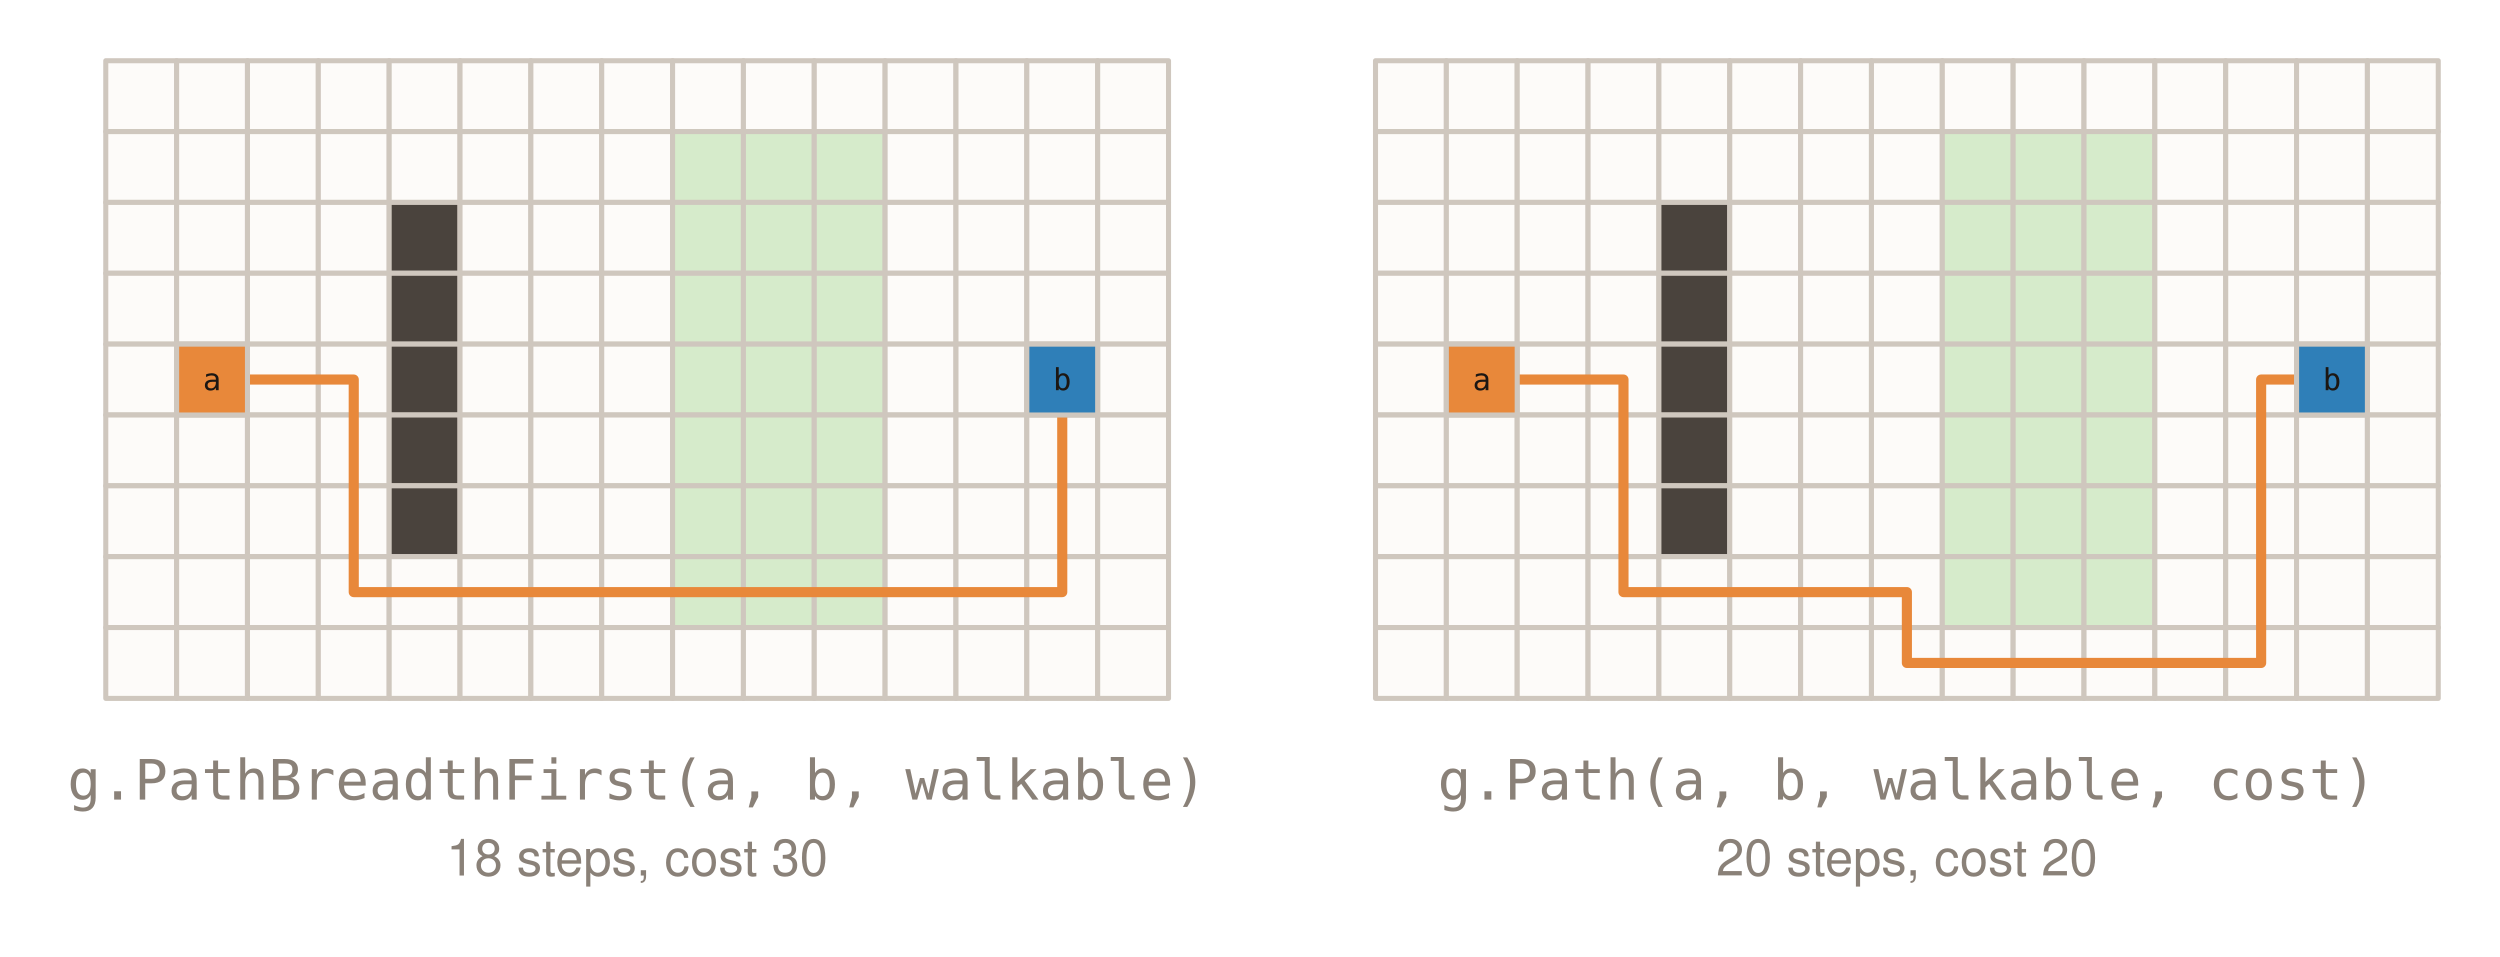
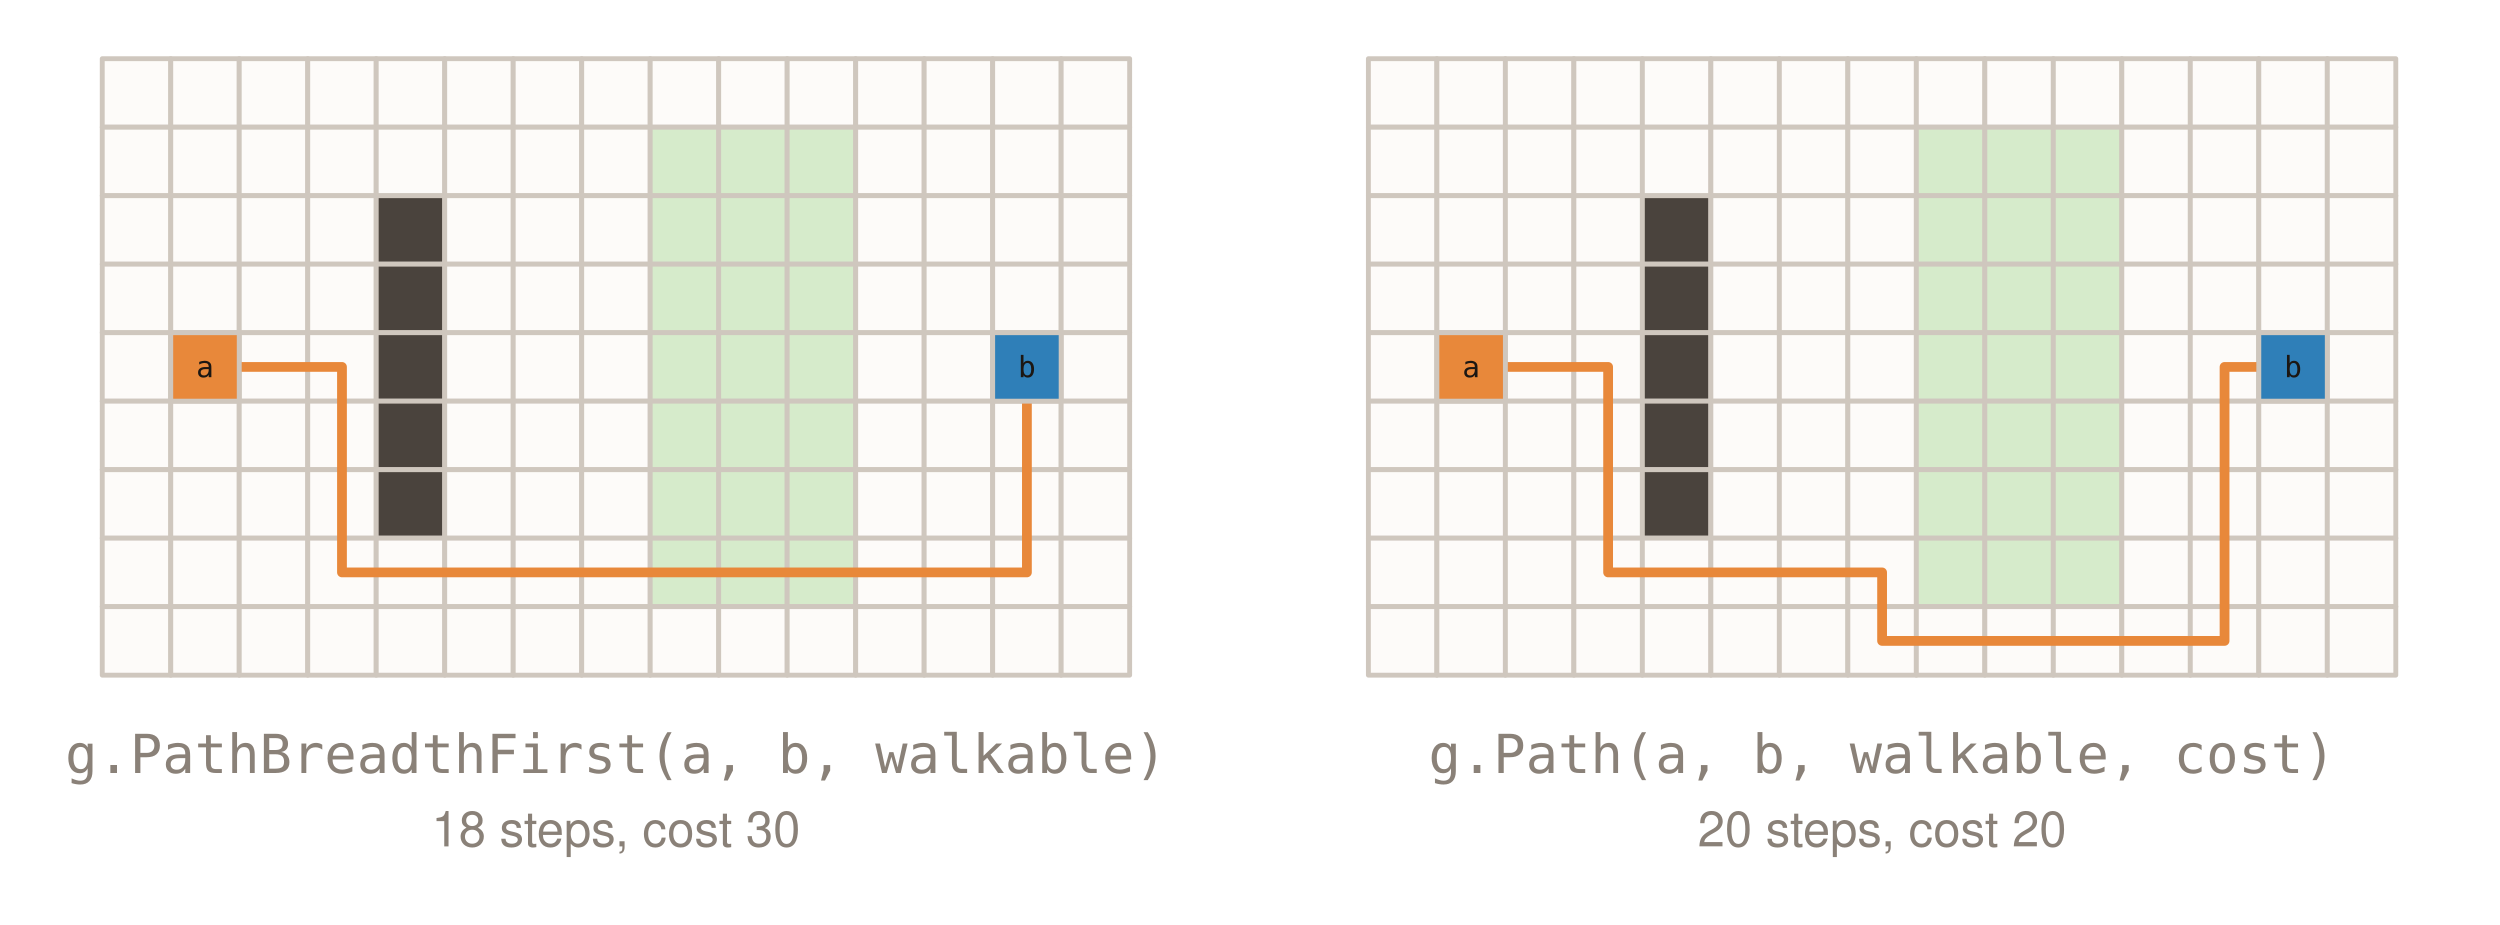
- <svg xmlns="http://www.w3.org/2000/svg" width="494" height="189" viewBox="0 0 494 189" role="img">
+ <svg xmlns="http://www.w3.org/2000/svg" width="511" height="189" viewBox="0 0 511 189" role="img">
  <g transform="translate(20.9 12.0)">
    <polygon points="-0.0,0.0 14.0,-0.0 14.0,14.0 0.0,14.0" fill="#fdfbf9" stroke="#cfc7be" stroke-width="1" stroke-linejoin="round" />
    <polygon points="14.0,0.0 28.0,-0.0 28.0,14.0 14.0,14.0" fill="#fdfbf9" stroke="#cfc7be" stroke-width="1" stroke-linejoin="round" />
    <polygon points="28.0,0.0 42.0,-0.0 42.0,14.0 28.0,14.0" fill="#fdfbf9" stroke="#cfc7be" stroke-width="1" stroke-linejoin="round" />
    <polygon points="42.0,0.0 56.0,-0.0 56.0,14.0 42.0,14.0" fill="#fdfbf9" stroke="#cfc7be" stroke-width="1" stroke-linejoin="round" />
    <polygon points="56.0,0.0 70.0,-0.0 70.0,14.0 56.0,14.0" fill="#fdfbf9" stroke="#cfc7be" stroke-width="1" stroke-linejoin="round" />
    <polygon points="70.0,0.0 84.0,-0.0 84.0,14.0 70.0,14.0" fill="#fdfbf9" stroke="#cfc7be" stroke-width="1" stroke-linejoin="round" />
    <polygon points="84.0,0.0 98.0,-0.0 98.0,14.0 84.0,14.0" fill="#fdfbf9" stroke="#cfc7be" stroke-width="1" stroke-linejoin="round" />
    <polygon points="98.0,0.0 112.0,-0.0 112.0,14.0 98.0,14.0" fill="#fdfbf9" stroke="#cfc7be" stroke-width="1" stroke-linejoin="round" />
    <polygon points="112.0,0.0 126.0,-0.0 126.0,14.0 112.0,14.0" fill="#fdfbf9" stroke="#cfc7be" stroke-width="1" stroke-linejoin="round" />
    <polygon points="126.0,0.0 140.0,-0.0 140.0,14.0 126.0,14.0" fill="#fdfbf9" stroke="#cfc7be" stroke-width="1" stroke-linejoin="round" />
    <polygon points="140.0,0.0 154.0,-0.0 154.0,14.0 140.0,14.0" fill="#fdfbf9" stroke="#cfc7be" stroke-width="1" stroke-linejoin="round" />
    <polygon points="154.0,0.0 168.0,-0.0 168.0,14.0 154.0,14.0" fill="#fdfbf9" stroke="#cfc7be" stroke-width="1" stroke-linejoin="round" />
    <polygon points="168.0,0.0 182.0,-0.0 182.0,14.0 168.0,14.0" fill="#fdfbf9" stroke="#cfc7be" stroke-width="1" stroke-linejoin="round" />
    <polygon points="182.0,0.0 196.0,-0.0 196.0,14.0 182.0,14.0" fill="#fdfbf9" stroke="#cfc7be" stroke-width="1" stroke-linejoin="round" />
    <polygon points="196.0,0.0 210.0,-0.0 210.0,14.0 196.0,14.0" fill="#fdfbf9" stroke="#cfc7be" stroke-width="1" stroke-linejoin="round" />
    <polygon points="-0.0,14.0 14.0,14.0 14.0,28.0 0.0,28.0" fill="#fdfbf9" stroke="#cfc7be" stroke-width="1" stroke-linejoin="round" />
    <polygon points="14.0,14.0 28.0,14.0 28.0,28.0 14.0,28.0" fill="#fdfbf9" stroke="#cfc7be" stroke-width="1" stroke-linejoin="round" />
    <polygon points="28.0,14.0 42.0,14.0 42.0,28.0 28.0,28.0" fill="#fdfbf9" stroke="#cfc7be" stroke-width="1" stroke-linejoin="round" />
    <polygon points="42.0,14.0 56.0,14.0 56.0,28.0 42.0,28.0" fill="#fdfbf9" stroke="#cfc7be" stroke-width="1" stroke-linejoin="round" />
    <polygon points="56.0,14.0 70.0,14.0 70.0,28.0 56.0,28.0" fill="#fdfbf9" stroke="#cfc7be" stroke-width="1" stroke-linejoin="round" />
    <polygon points="70.0,14.0 84.0,14.0 84.0,28.0 70.0,28.0" fill="#fdfbf9" stroke="#cfc7be" stroke-width="1" stroke-linejoin="round" />
    <polygon points="84.0,14.0 98.0,14.0 98.0,28.0 84.0,28.0" fill="#fdfbf9" stroke="#cfc7be" stroke-width="1" stroke-linejoin="round" />
    <polygon points="98.0,14.0 112.0,14.0 112.0,28.0 98.0,28.0" fill="#fdfbf9" stroke="#cfc7be" stroke-width="1" stroke-linejoin="round" />
    <polygon points="112.0,14.0 126.0,14.0 126.0,28.0 112.0,28.0" fill="#d6ebcb" stroke="#cfc7be" stroke-width="1" stroke-linejoin="round" />
    <polygon points="126.0,14.0 140.0,14.0 140.0,28.0 126.0,28.0" fill="#d6ebcb" stroke="#cfc7be" stroke-width="1" stroke-linejoin="round" />
    <polygon points="140.0,14.0 154.0,14.0 154.0,28.0 140.0,28.0" fill="#d6ebcb" stroke="#cfc7be" stroke-width="1" stroke-linejoin="round" />
    <polygon points="154.0,14.0 168.0,14.0 168.0,28.0 154.0,28.0" fill="#fdfbf9" stroke="#cfc7be" stroke-width="1" stroke-linejoin="round" />
    <polygon points="168.0,14.0 182.0,14.0 182.0,28.0 168.0,28.0" fill="#fdfbf9" stroke="#cfc7be" stroke-width="1" stroke-linejoin="round" />
    <polygon points="182.0,14.0 196.0,14.0 196.0,28.0 182.0,28.0" fill="#fdfbf9" stroke="#cfc7be" stroke-width="1" stroke-linejoin="round" />
    <polygon points="196.0,14.0 210.0,14.0 210.0,28.0 196.0,28.0" fill="#fdfbf9" stroke="#cfc7be" stroke-width="1" stroke-linejoin="round" />
    <polygon points="-0.0,28.0 14.0,28.0 14.0,42.0 0.0,42.0" fill="#fdfbf9" stroke="#cfc7be" stroke-width="1" stroke-linejoin="round" />
    <polygon points="14.0,28.0 28.0,28.0 28.0,42.0 14.0,42.0" fill="#fdfbf9" stroke="#cfc7be" stroke-width="1" stroke-linejoin="round" />
    <polygon points="28.0,28.0 42.0,28.0 42.0,42.0 28.0,42.0" fill="#fdfbf9" stroke="#cfc7be" stroke-width="1" stroke-linejoin="round" />
    <polygon points="42.0,28.0 56.0,28.0 56.0,42.0 42.0,42.0" fill="#fdfbf9" stroke="#cfc7be" stroke-width="1" stroke-linejoin="round" />
    <polygon points="56.0,28.0 70.0,28.0 70.0,42.0 56.0,42.0" fill="#4a433d" stroke="#cfc7be" stroke-width="1" stroke-linejoin="round" />
    <polygon points="70.0,28.0 84.0,28.0 84.0,42.0 70.0,42.0" fill="#fdfbf9" stroke="#cfc7be" stroke-width="1" stroke-linejoin="round" />
    <polygon points="84.0,28.0 98.0,28.0 98.0,42.0 84.0,42.0" fill="#fdfbf9" stroke="#cfc7be" stroke-width="1" stroke-linejoin="round" />
    <polygon points="98.0,28.0 112.0,28.0 112.0,42.0 98.0,42.0" fill="#fdfbf9" stroke="#cfc7be" stroke-width="1" stroke-linejoin="round" />
    <polygon points="112.0,28.0 126.0,28.0 126.0,42.0 112.0,42.0" fill="#d6ebcb" stroke="#cfc7be" stroke-width="1" stroke-linejoin="round" />
    <polygon points="126.0,28.0 140.0,28.0 140.0,42.0 126.0,42.0" fill="#d6ebcb" stroke="#cfc7be" stroke-width="1" stroke-linejoin="round" />
    <polygon points="140.0,28.0 154.0,28.0 154.0,42.0 140.0,42.0" fill="#d6ebcb" stroke="#cfc7be" stroke-width="1" stroke-linejoin="round" />
    <polygon points="154.0,28.0 168.0,28.0 168.0,42.0 154.0,42.0" fill="#fdfbf9" stroke="#cfc7be" stroke-width="1" stroke-linejoin="round" />
    <polygon points="168.0,28.0 182.0,28.0 182.0,42.0 168.0,42.0" fill="#fdfbf9" stroke="#cfc7be" stroke-width="1" stroke-linejoin="round" />
    <polygon points="182.0,28.0 196.0,28.0 196.0,42.0 182.0,42.0" fill="#fdfbf9" stroke="#cfc7be" stroke-width="1" stroke-linejoin="round" />
    <polygon points="196.0,28.0 210.0,28.0 210.0,42.0 196.0,42.0" fill="#fdfbf9" stroke="#cfc7be" stroke-width="1" stroke-linejoin="round" />
    <polygon points="-0.0,42.0 14.0,42.0 14.0,56.0 0.0,56.0" fill="#fdfbf9" stroke="#cfc7be" stroke-width="1" stroke-linejoin="round" />
    <polygon points="14.0,42.0 28.0,42.0 28.0,56.0 14.0,56.0" fill="#fdfbf9" stroke="#cfc7be" stroke-width="1" stroke-linejoin="round" />
    <polygon points="28.0,42.0 42.0,42.0 42.0,56.0 28.0,56.0" fill="#fdfbf9" stroke="#cfc7be" stroke-width="1" stroke-linejoin="round" />
    <polygon points="42.0,42.0 56.0,42.0 56.0,56.0 42.0,56.0" fill="#fdfbf9" stroke="#cfc7be" stroke-width="1" stroke-linejoin="round" />
    <polygon points="56.0,42.0 70.0,42.0 70.0,56.0 56.0,56.0" fill="#4a433d" stroke="#cfc7be" stroke-width="1" stroke-linejoin="round" />
    <polygon points="70.0,42.0 84.0,42.0 84.0,56.0 70.0,56.0" fill="#fdfbf9" stroke="#cfc7be" stroke-width="1" stroke-linejoin="round" />
    <polygon points="84.0,42.0 98.0,42.0 98.0,56.0 84.0,56.0" fill="#fdfbf9" stroke="#cfc7be" stroke-width="1" stroke-linejoin="round" />
    <polygon points="98.0,42.0 112.0,42.0 112.0,56.0 98.0,56.0" fill="#fdfbf9" stroke="#cfc7be" stroke-width="1" stroke-linejoin="round" />
    <polygon points="112.0,42.0 126.0,42.0 126.0,56.0 112.0,56.0" fill="#d6ebcb" stroke="#cfc7be" stroke-width="1" stroke-linejoin="round" />
    <polygon points="126.0,42.0 140.0,42.0 140.0,56.0 126.0,56.0" fill="#d6ebcb" stroke="#cfc7be" stroke-width="1" stroke-linejoin="round" />
    <polygon points="140.0,42.0 154.0,42.0 154.0,56.0 140.0,56.0" fill="#d6ebcb" stroke="#cfc7be" stroke-width="1" stroke-linejoin="round" />
    <polygon points="154.0,42.0 168.0,42.0 168.0,56.0 154.0,56.0" fill="#fdfbf9" stroke="#cfc7be" stroke-width="1" stroke-linejoin="round" />
    <polygon points="168.0,42.0 182.0,42.0 182.0,56.0 168.0,56.0" fill="#fdfbf9" stroke="#cfc7be" stroke-width="1" stroke-linejoin="round" />
    <polygon points="182.0,42.0 196.0,42.0 196.0,56.0 182.0,56.0" fill="#fdfbf9" stroke="#cfc7be" stroke-width="1" stroke-linejoin="round" />
    <polygon points="196.0,42.0 210.0,42.0 210.0,56.0 196.0,56.0" fill="#fdfbf9" stroke="#cfc7be" stroke-width="1" stroke-linejoin="round" />
    <polygon points="-0.0,56.0 14.0,56.0 14.0,70.0 0.0,70.0" fill="#fdfbf9" stroke="#cfc7be" stroke-width="1" stroke-linejoin="round" />
    <polygon points="14.0,56.0 28.0,56.0 28.0,70.0 14.0,70.0" fill="#fdfbf9" stroke="#cfc7be" stroke-width="1" stroke-linejoin="round" />
    <polygon points="28.0,56.0 42.0,56.0 42.0,70.0 28.0,70.0" fill="#fdfbf9" stroke="#cfc7be" stroke-width="1" stroke-linejoin="round" />
    <polygon points="42.0,56.0 56.0,56.0 56.0,70.0 42.0,70.0" fill="#fdfbf9" stroke="#cfc7be" stroke-width="1" stroke-linejoin="round" />
    <polygon points="56.0,56.0 70.0,56.0 70.0,70.0 56.0,70.0" fill="#4a433d" stroke="#cfc7be" stroke-width="1" stroke-linejoin="round" />
    <polygon points="70.0,56.0 84.0,56.0 84.0,70.0 70.0,70.0" fill="#fdfbf9" stroke="#cfc7be" stroke-width="1" stroke-linejoin="round" />
    <polygon points="84.0,56.0 98.0,56.0 98.0,70.0 84.0,70.0" fill="#fdfbf9" stroke="#cfc7be" stroke-width="1" stroke-linejoin="round" />
    <polygon points="98.0,56.0 112.0,56.0 112.0,70.0 98.0,70.0" fill="#fdfbf9" stroke="#cfc7be" stroke-width="1" stroke-linejoin="round" />
    <polygon points="112.0,56.0 126.0,56.0 126.0,70.0 112.0,70.0" fill="#d6ebcb" stroke="#cfc7be" stroke-width="1" stroke-linejoin="round" />
    <polygon points="126.0,56.0 140.0,56.0 140.0,70.0 126.0,70.0" fill="#d6ebcb" stroke="#cfc7be" stroke-width="1" stroke-linejoin="round" />
    <polygon points="140.0,56.0 154.0,56.0 154.0,70.0 140.0,70.0" fill="#d6ebcb" stroke="#cfc7be" stroke-width="1" stroke-linejoin="round" />
    <polygon points="154.0,56.0 168.0,56.0 168.0,70.0 154.0,70.0" fill="#fdfbf9" stroke="#cfc7be" stroke-width="1" stroke-linejoin="round" />
    <polygon points="168.0,56.0 182.0,56.0 182.0,70.0 168.0,70.0" fill="#fdfbf9" stroke="#cfc7be" stroke-width="1" stroke-linejoin="round" />
    <polygon points="182.0,56.0 196.0,56.0 196.0,70.0 182.0,70.0" fill="#fdfbf9" stroke="#cfc7be" stroke-width="1" stroke-linejoin="round" />
    <polygon points="196.0,56.0 210.0,56.0 210.0,70.0 196.0,70.0" fill="#fdfbf9" stroke="#cfc7be" stroke-width="1" stroke-linejoin="round" />
    <polygon points="-0.0,70.0 14.0,70.0 14.0,84.0 0.0,84.0" fill="#fdfbf9" stroke="#cfc7be" stroke-width="1" stroke-linejoin="round" />
    <polygon points="14.0,70.0 28.0,70.0 28.0,84.0 14.0,84.0" fill="#fdfbf9" stroke="#cfc7be" stroke-width="1" stroke-linejoin="round" />
    <polygon points="28.0,70.0 42.0,70.0 42.0,84.0 28.0,84.0" fill="#fdfbf9" stroke="#cfc7be" stroke-width="1" stroke-linejoin="round" />
    <polygon points="42.0,70.0 56.0,70.0 56.0,84.0 42.0,84.0" fill="#fdfbf9" stroke="#cfc7be" stroke-width="1" stroke-linejoin="round" />
    <polygon points="56.0,70.0 70.0,70.0 70.0,84.0 56.0,84.0" fill="#4a433d" stroke="#cfc7be" stroke-width="1" stroke-linejoin="round" />
    <polygon points="70.0,70.0 84.0,70.0 84.0,84.0 70.0,84.0" fill="#fdfbf9" stroke="#cfc7be" stroke-width="1" stroke-linejoin="round" />
    <polygon points="84.0,70.0 98.0,70.0 98.0,84.0 84.0,84.0" fill="#fdfbf9" stroke="#cfc7be" stroke-width="1" stroke-linejoin="round" />
    <polygon points="98.0,70.0 112.0,70.0 112.0,84.0 98.0,84.0" fill="#fdfbf9" stroke="#cfc7be" stroke-width="1" stroke-linejoin="round" />
    <polygon points="112.0,70.0 126.0,70.0 126.0,84.0 112.0,84.0" fill="#d6ebcb" stroke="#cfc7be" stroke-width="1" stroke-linejoin="round" />
    <polygon points="126.0,70.0 140.0,70.0 140.0,84.0 126.0,84.0" fill="#d6ebcb" stroke="#cfc7be" stroke-width="1" stroke-linejoin="round" />
    <polygon points="140.0,70.0 154.0,70.0 154.0,84.0 140.0,84.0" fill="#d6ebcb" stroke="#cfc7be" stroke-width="1" stroke-linejoin="round" />
    <polygon points="154.0,70.0 168.0,70.0 168.0,84.0 154.0,84.0" fill="#fdfbf9" stroke="#cfc7be" stroke-width="1" stroke-linejoin="round" />
    <polygon points="168.0,70.0 182.0,70.0 182.0,84.0 168.0,84.0" fill="#fdfbf9" stroke="#cfc7be" stroke-width="1" stroke-linejoin="round" />
    <polygon points="182.0,70.0 196.0,70.0 196.0,84.0 182.0,84.0" fill="#fdfbf9" stroke="#cfc7be" stroke-width="1" stroke-linejoin="round" />
    <polygon points="196.0,70.0 210.0,70.0 210.0,84.0 196.0,84.0" fill="#fdfbf9" stroke="#cfc7be" stroke-width="1" stroke-linejoin="round" />
    <polygon points="-0.0,84.0 14.0,84.0 14.0,98.0 0.0,98.0" fill="#fdfbf9" stroke="#cfc7be" stroke-width="1" stroke-linejoin="round" />
    <polygon points="14.0,84.0 28.0,84.0 28.0,98.0 14.0,98.0" fill="#fdfbf9" stroke="#cfc7be" stroke-width="1" stroke-linejoin="round" />
    <polygon points="28.0,84.0 42.0,84.0 42.0,98.0 28.0,98.0" fill="#fdfbf9" stroke="#cfc7be" stroke-width="1" stroke-linejoin="round" />
    <polygon points="42.0,84.0 56.0,84.0 56.0,98.0 42.0,98.0" fill="#fdfbf9" stroke="#cfc7be" stroke-width="1" stroke-linejoin="round" />
    <polygon points="56.0,84.0 70.0,84.0 70.0,98.0 56.0,98.0" fill="#4a433d" stroke="#cfc7be" stroke-width="1" stroke-linejoin="round" />
    <polygon points="70.0,84.0 84.0,84.0 84.0,98.0 70.0,98.0" fill="#fdfbf9" stroke="#cfc7be" stroke-width="1" stroke-linejoin="round" />
    <polygon points="84.0,84.0 98.0,84.0 98.0,98.0 84.0,98.0" fill="#fdfbf9" stroke="#cfc7be" stroke-width="1" stroke-linejoin="round" />
    <polygon points="98.0,84.0 112.0,84.0 112.0,98.0 98.0,98.0" fill="#fdfbf9" stroke="#cfc7be" stroke-width="1" stroke-linejoin="round" />
    <polygon points="112.0,84.0 126.0,84.0 126.0,98.0 112.0,98.0" fill="#d6ebcb" stroke="#cfc7be" stroke-width="1" stroke-linejoin="round" />
    <polygon points="126.0,84.0 140.0,84.0 140.0,98.0 126.0,98.0" fill="#d6ebcb" stroke="#cfc7be" stroke-width="1" stroke-linejoin="round" />
    <polygon points="140.0,84.0 154.0,84.0 154.0,98.0 140.0,98.0" fill="#d6ebcb" stroke="#cfc7be" stroke-width="1" stroke-linejoin="round" />
    <polygon points="154.0,84.0 168.0,84.0 168.0,98.0 154.0,98.0" fill="#fdfbf9" stroke="#cfc7be" stroke-width="1" stroke-linejoin="round" />
    <polygon points="168.0,84.0 182.0,84.0 182.0,98.0 168.0,98.0" fill="#fdfbf9" stroke="#cfc7be" stroke-width="1" stroke-linejoin="round" />
    <polygon points="182.0,84.0 196.0,84.0 196.0,98.0 182.0,98.0" fill="#fdfbf9" stroke="#cfc7be" stroke-width="1" stroke-linejoin="round" />
    <polygon points="196.0,84.0 210.0,84.0 210.0,98.0 196.0,98.0" fill="#fdfbf9" stroke="#cfc7be" stroke-width="1" stroke-linejoin="round" />
    <polygon points="-0.0,98.0 14.0,98.0 14.0,112.0 0.0,112.0" fill="#fdfbf9" stroke="#cfc7be" stroke-width="1" stroke-linejoin="round" />
    <polygon points="14.0,98.0 28.0,98.0 28.0,112.0 14.0,112.0" fill="#fdfbf9" stroke="#cfc7be" stroke-width="1" stroke-linejoin="round" />
    <polygon points="28.0,98.0 42.0,98.0 42.0,112.0 28.0,112.0" fill="#fdfbf9" stroke="#cfc7be" stroke-width="1" stroke-linejoin="round" />
    <polygon points="42.0,98.0 56.0,98.0 56.0,112.0 42.0,112.0" fill="#fdfbf9" stroke="#cfc7be" stroke-width="1" stroke-linejoin="round" />
    <polygon points="56.0,98.0 70.0,98.0 70.0,112.0 56.0,112.0" fill="#fdfbf9" stroke="#cfc7be" stroke-width="1" stroke-linejoin="round" />
    <polygon points="70.0,98.0 84.0,98.0 84.0,112.0 70.0,112.0" fill="#fdfbf9" stroke="#cfc7be" stroke-width="1" stroke-linejoin="round" />
    <polygon points="84.0,98.0 98.0,98.0 98.0,112.0 84.0,112.0" fill="#fdfbf9" stroke="#cfc7be" stroke-width="1" stroke-linejoin="round" />
    <polygon points="98.0,98.0 112.0,98.0 112.0,112.0 98.0,112.0" fill="#fdfbf9" stroke="#cfc7be" stroke-width="1" stroke-linejoin="round" />
    <polygon points="112.0,98.0 126.0,98.0 126.0,112.0 112.0,112.0" fill="#d6ebcb" stroke="#cfc7be" stroke-width="1" stroke-linejoin="round" />
    <polygon points="126.0,98.0 140.0,98.0 140.0,112.0 126.0,112.0" fill="#d6ebcb" stroke="#cfc7be" stroke-width="1" stroke-linejoin="round" />
    <polygon points="140.0,98.0 154.0,98.0 154.0,112.0 140.0,112.0" fill="#d6ebcb" stroke="#cfc7be" stroke-width="1" stroke-linejoin="round" />
    <polygon points="154.0,98.0 168.0,98.0 168.0,112.0 154.0,112.0" fill="#fdfbf9" stroke="#cfc7be" stroke-width="1" stroke-linejoin="round" />
    <polygon points="168.0,98.0 182.0,98.0 182.0,112.0 168.0,112.0" fill="#fdfbf9" stroke="#cfc7be" stroke-width="1" stroke-linejoin="round" />
    <polygon points="182.0,98.0 196.0,98.0 196.0,112.0 182.0,112.0" fill="#fdfbf9" stroke="#cfc7be" stroke-width="1" stroke-linejoin="round" />
    <polygon points="196.0,98.0 210.0,98.0 210.0,112.0 196.0,112.0" fill="#fdfbf9" stroke="#cfc7be" stroke-width="1" stroke-linejoin="round" />
    <polygon points="-0.0,112.0 14.0,112.0 14.0,126.0 0.0,126.0" fill="#fdfbf9" stroke="#cfc7be" stroke-width="1" stroke-linejoin="round" />
    <polygon points="14.0,112.0 28.0,112.0 28.0,126.0 14.0,126.0" fill="#fdfbf9" stroke="#cfc7be" stroke-width="1" stroke-linejoin="round" />
    <polygon points="28.0,112.0 42.0,112.0 42.0,126.0 28.0,126.0" fill="#fdfbf9" stroke="#cfc7be" stroke-width="1" stroke-linejoin="round" />
    <polygon points="42.0,112.0 56.0,112.0 56.0,126.0 42.0,126.0" fill="#fdfbf9" stroke="#cfc7be" stroke-width="1" stroke-linejoin="round" />
    <polygon points="56.0,112.0 70.0,112.0 70.0,126.0 56.0,126.0" fill="#fdfbf9" stroke="#cfc7be" stroke-width="1" stroke-linejoin="round" />
    <polygon points="70.0,112.0 84.0,112.0 84.0,126.0 70.0,126.0" fill="#fdfbf9" stroke="#cfc7be" stroke-width="1" stroke-linejoin="round" />
    <polygon points="84.0,112.0 98.0,112.0 98.0,126.0 84.0,126.0" fill="#fdfbf9" stroke="#cfc7be" stroke-width="1" stroke-linejoin="round" />
    <polygon points="98.0,112.0 112.0,112.0 112.0,126.0 98.0,126.0" fill="#fdfbf9" stroke="#cfc7be" stroke-width="1" stroke-linejoin="round" />
    <polygon points="112.0,112.0 126.0,112.0 126.0,126.0 112.0,126.0" fill="#fdfbf9" stroke="#cfc7be" stroke-width="1" stroke-linejoin="round" />
    <polygon points="126.0,112.0 140.0,112.0 140.0,126.0 126.0,126.0" fill="#fdfbf9" stroke="#cfc7be" stroke-width="1" stroke-linejoin="round" />
    <polygon points="140.0,112.0 154.0,112.0 154.0,126.0 140.0,126.0" fill="#fdfbf9" stroke="#cfc7be" stroke-width="1" stroke-linejoin="round" />
    <polygon points="154.0,112.0 168.0,112.0 168.0,126.0 154.0,126.0" fill="#fdfbf9" stroke="#cfc7be" stroke-width="1" stroke-linejoin="round" />
    <polygon points="168.0,112.0 182.0,112.0 182.0,126.0 168.0,126.0" fill="#fdfbf9" stroke="#cfc7be" stroke-width="1" stroke-linejoin="round" />
    <polygon points="182.0,112.0 196.0,112.0 196.0,126.0 182.0,126.0" fill="#fdfbf9" stroke="#cfc7be" stroke-width="1" stroke-linejoin="round" />
    <polygon points="196.0,112.0 210.0,112.0 210.0,126.0 196.0,126.0" fill="#fdfbf9" stroke="#cfc7be" stroke-width="1" stroke-linejoin="round" />
    <polyline points="21.0,63.0 35.0,63.0 49.0,63.0 49.0,77.0 49.0,91.0 49.0,105.0 63.0,105.0 77.0,105.0 91.0,105.0 105.0,105.0 119.0,105.0 133.0,105.0 147.0,105.0 161.0,105.0 175.0,105.0 189.0,105.0 189.0,91.0 189.0,77.0 189.0,63.0" fill="none" stroke="#e8883a" stroke-width="2" stroke-linejoin="round" stroke-linecap="round" />
    <polygon points="14.0,56.0 28.0,56.0 28.0,70.0 14.0,70.0" fill="#e8883a" stroke="#cfc7be" stroke-width="1" stroke-linejoin="round" />
    <polygon points="182.0,56.0 196.0,56.0 196.0,70.0 182.0,70.0" fill="#2f7fb8" stroke="#cfc7be" stroke-width="1" stroke-linejoin="round" />
    <text x="21.0" y="65.1" font-family="ui-monospace, SFMono-Regular, Menlo, Consolas, monospace" font-size="6" text-anchor="middle">
      <tspan fill="#1c1713">a</tspan>
    </text>
    <text x="189.0" y="65.1" font-family="ui-monospace, SFMono-Regular, Menlo, Consolas, monospace" font-size="6" text-anchor="middle">
      <tspan fill="#1c1713">b</tspan>
    </text>
  </g>
  <text x="125.9" y="158.0" font-family="ui-monospace, SFMono-Regular, Menlo, Consolas, monospace" font-size="11" text-anchor="middle" fill="#8a8178">g.PathBreadthFirst(a, b, walkable)</text>
  <text x="125.9" y="173.0" font-family="Helvetica Neue, Helvetica, Arial, sans-serif" font-size="10" text-anchor="middle" fill="#8a8178">18 steps, cost 30</text>
-   <g transform="translate(271.8 12.0)">
+   <g transform="translate(279.7 12.0)">
    <polygon points="-0.0,0.0 14.0,-0.0 14.0,14.0 0.0,14.0" fill="#fdfbf9" stroke="#cfc7be" stroke-width="1" stroke-linejoin="round" />
    <polygon points="14.0,0.0 28.0,-0.0 28.0,14.0 14.0,14.0" fill="#fdfbf9" stroke="#cfc7be" stroke-width="1" stroke-linejoin="round" />
    <polygon points="28.0,0.0 42.0,-0.0 42.0,14.0 28.0,14.0" fill="#fdfbf9" stroke="#cfc7be" stroke-width="1" stroke-linejoin="round" />
    <polygon points="42.0,0.0 56.0,-0.0 56.0,14.0 42.0,14.0" fill="#fdfbf9" stroke="#cfc7be" stroke-width="1" stroke-linejoin="round" />
    <polygon points="56.0,0.0 70.0,-0.0 70.0,14.0 56.0,14.0" fill="#fdfbf9" stroke="#cfc7be" stroke-width="1" stroke-linejoin="round" />
    <polygon points="70.0,0.0 84.0,-0.0 84.0,14.0 70.0,14.0" fill="#fdfbf9" stroke="#cfc7be" stroke-width="1" stroke-linejoin="round" />
    <polygon points="84.0,0.0 98.0,-0.0 98.0,14.0 84.0,14.0" fill="#fdfbf9" stroke="#cfc7be" stroke-width="1" stroke-linejoin="round" />
    <polygon points="98.0,0.0 112.0,-0.0 112.0,14.0 98.0,14.0" fill="#fdfbf9" stroke="#cfc7be" stroke-width="1" stroke-linejoin="round" />
    <polygon points="112.0,0.0 126.0,-0.0 126.0,14.0 112.0,14.0" fill="#fdfbf9" stroke="#cfc7be" stroke-width="1" stroke-linejoin="round" />
    <polygon points="126.0,0.0 140.0,-0.0 140.0,14.0 126.0,14.0" fill="#fdfbf9" stroke="#cfc7be" stroke-width="1" stroke-linejoin="round" />
    <polygon points="140.0,0.0 154.0,-0.0 154.0,14.0 140.0,14.0" fill="#fdfbf9" stroke="#cfc7be" stroke-width="1" stroke-linejoin="round" />
    <polygon points="154.0,0.0 168.0,-0.0 168.0,14.0 154.0,14.0" fill="#fdfbf9" stroke="#cfc7be" stroke-width="1" stroke-linejoin="round" />
    <polygon points="168.0,0.0 182.0,-0.0 182.0,14.0 168.0,14.0" fill="#fdfbf9" stroke="#cfc7be" stroke-width="1" stroke-linejoin="round" />
    <polygon points="182.0,0.0 196.0,-0.0 196.0,14.0 182.0,14.0" fill="#fdfbf9" stroke="#cfc7be" stroke-width="1" stroke-linejoin="round" />
    <polygon points="196.0,0.0 210.0,-0.0 210.0,14.0 196.0,14.0" fill="#fdfbf9" stroke="#cfc7be" stroke-width="1" stroke-linejoin="round" />
    <polygon points="-0.0,14.0 14.0,14.0 14.0,28.0 0.0,28.0" fill="#fdfbf9" stroke="#cfc7be" stroke-width="1" stroke-linejoin="round" />
    <polygon points="14.0,14.0 28.0,14.0 28.0,28.0 14.0,28.0" fill="#fdfbf9" stroke="#cfc7be" stroke-width="1" stroke-linejoin="round" />
    <polygon points="28.0,14.0 42.0,14.0 42.0,28.0 28.0,28.0" fill="#fdfbf9" stroke="#cfc7be" stroke-width="1" stroke-linejoin="round" />
    <polygon points="42.0,14.0 56.0,14.0 56.0,28.0 42.0,28.0" fill="#fdfbf9" stroke="#cfc7be" stroke-width="1" stroke-linejoin="round" />
    <polygon points="56.0,14.0 70.0,14.0 70.0,28.0 56.0,28.0" fill="#fdfbf9" stroke="#cfc7be" stroke-width="1" stroke-linejoin="round" />
    <polygon points="70.0,14.0 84.0,14.0 84.0,28.0 70.0,28.0" fill="#fdfbf9" stroke="#cfc7be" stroke-width="1" stroke-linejoin="round" />
    <polygon points="84.0,14.0 98.0,14.0 98.0,28.0 84.0,28.0" fill="#fdfbf9" stroke="#cfc7be" stroke-width="1" stroke-linejoin="round" />
    <polygon points="98.0,14.0 112.0,14.0 112.0,28.0 98.0,28.0" fill="#fdfbf9" stroke="#cfc7be" stroke-width="1" stroke-linejoin="round" />
    <polygon points="112.0,14.0 126.0,14.0 126.0,28.0 112.0,28.0" fill="#d6ebcb" stroke="#cfc7be" stroke-width="1" stroke-linejoin="round" />
    <polygon points="126.0,14.0 140.0,14.0 140.0,28.0 126.0,28.0" fill="#d6ebcb" stroke="#cfc7be" stroke-width="1" stroke-linejoin="round" />
    <polygon points="140.0,14.0 154.0,14.0 154.0,28.0 140.0,28.0" fill="#d6ebcb" stroke="#cfc7be" stroke-width="1" stroke-linejoin="round" />
    <polygon points="154.0,14.0 168.0,14.0 168.0,28.0 154.0,28.0" fill="#fdfbf9" stroke="#cfc7be" stroke-width="1" stroke-linejoin="round" />
    <polygon points="168.0,14.0 182.0,14.0 182.0,28.0 168.0,28.0" fill="#fdfbf9" stroke="#cfc7be" stroke-width="1" stroke-linejoin="round" />
    <polygon points="182.0,14.0 196.0,14.0 196.0,28.0 182.0,28.0" fill="#fdfbf9" stroke="#cfc7be" stroke-width="1" stroke-linejoin="round" />
    <polygon points="196.0,14.0 210.0,14.0 210.0,28.0 196.0,28.0" fill="#fdfbf9" stroke="#cfc7be" stroke-width="1" stroke-linejoin="round" />
    <polygon points="-0.0,28.0 14.0,28.0 14.0,42.0 0.0,42.0" fill="#fdfbf9" stroke="#cfc7be" stroke-width="1" stroke-linejoin="round" />
    <polygon points="14.0,28.0 28.0,28.0 28.0,42.0 14.0,42.0" fill="#fdfbf9" stroke="#cfc7be" stroke-width="1" stroke-linejoin="round" />
    <polygon points="28.0,28.0 42.0,28.0 42.0,42.0 28.0,42.0" fill="#fdfbf9" stroke="#cfc7be" stroke-width="1" stroke-linejoin="round" />
    <polygon points="42.0,28.0 56.0,28.0 56.0,42.0 42.0,42.0" fill="#fdfbf9" stroke="#cfc7be" stroke-width="1" stroke-linejoin="round" />
    <polygon points="56.0,28.0 70.0,28.0 70.0,42.0 56.0,42.0" fill="#4a433d" stroke="#cfc7be" stroke-width="1" stroke-linejoin="round" />
    <polygon points="70.0,28.0 84.0,28.0 84.0,42.0 70.0,42.0" fill="#fdfbf9" stroke="#cfc7be" stroke-width="1" stroke-linejoin="round" />
    <polygon points="84.0,28.0 98.0,28.0 98.0,42.0 84.0,42.0" fill="#fdfbf9" stroke="#cfc7be" stroke-width="1" stroke-linejoin="round" />
    <polygon points="98.0,28.0 112.0,28.0 112.0,42.0 98.0,42.0" fill="#fdfbf9" stroke="#cfc7be" stroke-width="1" stroke-linejoin="round" />
    <polygon points="112.0,28.0 126.0,28.0 126.0,42.0 112.0,42.0" fill="#d6ebcb" stroke="#cfc7be" stroke-width="1" stroke-linejoin="round" />
    <polygon points="126.0,28.0 140.0,28.0 140.0,42.0 126.0,42.0" fill="#d6ebcb" stroke="#cfc7be" stroke-width="1" stroke-linejoin="round" />
    <polygon points="140.0,28.0 154.0,28.0 154.0,42.0 140.0,42.0" fill="#d6ebcb" stroke="#cfc7be" stroke-width="1" stroke-linejoin="round" />
    <polygon points="154.0,28.0 168.0,28.0 168.0,42.0 154.0,42.0" fill="#fdfbf9" stroke="#cfc7be" stroke-width="1" stroke-linejoin="round" />
    <polygon points="168.0,28.0 182.0,28.0 182.0,42.0 168.0,42.0" fill="#fdfbf9" stroke="#cfc7be" stroke-width="1" stroke-linejoin="round" />
    <polygon points="182.0,28.0 196.0,28.0 196.0,42.0 182.0,42.0" fill="#fdfbf9" stroke="#cfc7be" stroke-width="1" stroke-linejoin="round" />
    <polygon points="196.0,28.0 210.0,28.0 210.0,42.0 196.0,42.0" fill="#fdfbf9" stroke="#cfc7be" stroke-width="1" stroke-linejoin="round" />
    <polygon points="-0.0,42.0 14.0,42.0 14.0,56.0 0.0,56.0" fill="#fdfbf9" stroke="#cfc7be" stroke-width="1" stroke-linejoin="round" />
    <polygon points="14.0,42.0 28.0,42.0 28.0,56.0 14.0,56.0" fill="#fdfbf9" stroke="#cfc7be" stroke-width="1" stroke-linejoin="round" />
    <polygon points="28.0,42.0 42.0,42.0 42.0,56.0 28.0,56.0" fill="#fdfbf9" stroke="#cfc7be" stroke-width="1" stroke-linejoin="round" />
    <polygon points="42.0,42.0 56.0,42.0 56.0,56.0 42.0,56.0" fill="#fdfbf9" stroke="#cfc7be" stroke-width="1" stroke-linejoin="round" />
    <polygon points="56.0,42.0 70.0,42.0 70.0,56.0 56.0,56.0" fill="#4a433d" stroke="#cfc7be" stroke-width="1" stroke-linejoin="round" />
    <polygon points="70.0,42.0 84.0,42.0 84.0,56.0 70.0,56.0" fill="#fdfbf9" stroke="#cfc7be" stroke-width="1" stroke-linejoin="round" />
    <polygon points="84.0,42.0 98.0,42.0 98.0,56.0 84.0,56.0" fill="#fdfbf9" stroke="#cfc7be" stroke-width="1" stroke-linejoin="round" />
    <polygon points="98.0,42.0 112.0,42.0 112.0,56.0 98.0,56.0" fill="#fdfbf9" stroke="#cfc7be" stroke-width="1" stroke-linejoin="round" />
    <polygon points="112.0,42.0 126.0,42.0 126.0,56.0 112.0,56.0" fill="#d6ebcb" stroke="#cfc7be" stroke-width="1" stroke-linejoin="round" />
    <polygon points="126.0,42.0 140.0,42.0 140.0,56.0 126.0,56.0" fill="#d6ebcb" stroke="#cfc7be" stroke-width="1" stroke-linejoin="round" />
    <polygon points="140.0,42.0 154.0,42.0 154.0,56.0 140.0,56.0" fill="#d6ebcb" stroke="#cfc7be" stroke-width="1" stroke-linejoin="round" />
    <polygon points="154.0,42.0 168.0,42.0 168.0,56.0 154.0,56.0" fill="#fdfbf9" stroke="#cfc7be" stroke-width="1" stroke-linejoin="round" />
    <polygon points="168.0,42.0 182.0,42.0 182.0,56.0 168.0,56.0" fill="#fdfbf9" stroke="#cfc7be" stroke-width="1" stroke-linejoin="round" />
    <polygon points="182.0,42.0 196.0,42.0 196.0,56.0 182.0,56.0" fill="#fdfbf9" stroke="#cfc7be" stroke-width="1" stroke-linejoin="round" />
    <polygon points="196.0,42.0 210.0,42.0 210.0,56.0 196.0,56.0" fill="#fdfbf9" stroke="#cfc7be" stroke-width="1" stroke-linejoin="round" />
    <polygon points="-0.0,56.0 14.0,56.0 14.0,70.0 0.0,70.0" fill="#fdfbf9" stroke="#cfc7be" stroke-width="1" stroke-linejoin="round" />
    <polygon points="14.0,56.0 28.0,56.0 28.0,70.0 14.0,70.0" fill="#fdfbf9" stroke="#cfc7be" stroke-width="1" stroke-linejoin="round" />
    <polygon points="28.0,56.0 42.0,56.0 42.0,70.0 28.0,70.0" fill="#fdfbf9" stroke="#cfc7be" stroke-width="1" stroke-linejoin="round" />
    <polygon points="42.0,56.0 56.0,56.0 56.0,70.0 42.0,70.0" fill="#fdfbf9" stroke="#cfc7be" stroke-width="1" stroke-linejoin="round" />
    <polygon points="56.0,56.0 70.0,56.0 70.0,70.0 56.0,70.0" fill="#4a433d" stroke="#cfc7be" stroke-width="1" stroke-linejoin="round" />
    <polygon points="70.0,56.0 84.0,56.0 84.0,70.0 70.0,70.0" fill="#fdfbf9" stroke="#cfc7be" stroke-width="1" stroke-linejoin="round" />
    <polygon points="84.0,56.0 98.0,56.0 98.0,70.0 84.0,70.0" fill="#fdfbf9" stroke="#cfc7be" stroke-width="1" stroke-linejoin="round" />
    <polygon points="98.0,56.0 112.0,56.0 112.0,70.0 98.0,70.0" fill="#fdfbf9" stroke="#cfc7be" stroke-width="1" stroke-linejoin="round" />
    <polygon points="112.0,56.0 126.0,56.0 126.0,70.0 112.0,70.0" fill="#d6ebcb" stroke="#cfc7be" stroke-width="1" stroke-linejoin="round" />
    <polygon points="126.0,56.0 140.0,56.0 140.0,70.0 126.0,70.0" fill="#d6ebcb" stroke="#cfc7be" stroke-width="1" stroke-linejoin="round" />
    <polygon points="140.0,56.0 154.0,56.0 154.0,70.0 140.0,70.0" fill="#d6ebcb" stroke="#cfc7be" stroke-width="1" stroke-linejoin="round" />
    <polygon points="154.0,56.0 168.0,56.0 168.0,70.0 154.0,70.0" fill="#fdfbf9" stroke="#cfc7be" stroke-width="1" stroke-linejoin="round" />
    <polygon points="168.0,56.0 182.0,56.0 182.0,70.0 168.0,70.0" fill="#fdfbf9" stroke="#cfc7be" stroke-width="1" stroke-linejoin="round" />
    <polygon points="182.0,56.0 196.0,56.0 196.0,70.0 182.0,70.0" fill="#fdfbf9" stroke="#cfc7be" stroke-width="1" stroke-linejoin="round" />
    <polygon points="196.0,56.0 210.0,56.0 210.0,70.0 196.0,70.0" fill="#fdfbf9" stroke="#cfc7be" stroke-width="1" stroke-linejoin="round" />
    <polygon points="-0.0,70.0 14.0,70.0 14.0,84.0 0.0,84.0" fill="#fdfbf9" stroke="#cfc7be" stroke-width="1" stroke-linejoin="round" />
    <polygon points="14.0,70.0 28.0,70.0 28.0,84.0 14.0,84.0" fill="#fdfbf9" stroke="#cfc7be" stroke-width="1" stroke-linejoin="round" />
    <polygon points="28.0,70.0 42.0,70.0 42.0,84.0 28.0,84.0" fill="#fdfbf9" stroke="#cfc7be" stroke-width="1" stroke-linejoin="round" />
    <polygon points="42.0,70.0 56.0,70.0 56.0,84.0 42.0,84.0" fill="#fdfbf9" stroke="#cfc7be" stroke-width="1" stroke-linejoin="round" />
    <polygon points="56.0,70.0 70.0,70.0 70.0,84.0 56.0,84.0" fill="#4a433d" stroke="#cfc7be" stroke-width="1" stroke-linejoin="round" />
    <polygon points="70.0,70.0 84.0,70.0 84.0,84.0 70.0,84.0" fill="#fdfbf9" stroke="#cfc7be" stroke-width="1" stroke-linejoin="round" />
    <polygon points="84.0,70.0 98.0,70.0 98.0,84.0 84.0,84.0" fill="#fdfbf9" stroke="#cfc7be" stroke-width="1" stroke-linejoin="round" />
    <polygon points="98.0,70.0 112.0,70.0 112.0,84.0 98.0,84.0" fill="#fdfbf9" stroke="#cfc7be" stroke-width="1" stroke-linejoin="round" />
    <polygon points="112.0,70.0 126.0,70.0 126.0,84.0 112.0,84.0" fill="#d6ebcb" stroke="#cfc7be" stroke-width="1" stroke-linejoin="round" />
    <polygon points="126.0,70.0 140.0,70.0 140.0,84.0 126.0,84.0" fill="#d6ebcb" stroke="#cfc7be" stroke-width="1" stroke-linejoin="round" />
    <polygon points="140.0,70.0 154.0,70.0 154.0,84.0 140.0,84.0" fill="#d6ebcb" stroke="#cfc7be" stroke-width="1" stroke-linejoin="round" />
    <polygon points="154.0,70.0 168.0,70.0 168.0,84.0 154.0,84.0" fill="#fdfbf9" stroke="#cfc7be" stroke-width="1" stroke-linejoin="round" />
    <polygon points="168.0,70.0 182.0,70.0 182.0,84.0 168.0,84.0" fill="#fdfbf9" stroke="#cfc7be" stroke-width="1" stroke-linejoin="round" />
    <polygon points="182.0,70.0 196.0,70.0 196.0,84.0 182.0,84.0" fill="#fdfbf9" stroke="#cfc7be" stroke-width="1" stroke-linejoin="round" />
    <polygon points="196.0,70.0 210.0,70.0 210.0,84.0 196.0,84.0" fill="#fdfbf9" stroke="#cfc7be" stroke-width="1" stroke-linejoin="round" />
    <polygon points="-0.0,84.0 14.0,84.0 14.0,98.0 0.0,98.0" fill="#fdfbf9" stroke="#cfc7be" stroke-width="1" stroke-linejoin="round" />
    <polygon points="14.0,84.0 28.0,84.0 28.0,98.0 14.0,98.0" fill="#fdfbf9" stroke="#cfc7be" stroke-width="1" stroke-linejoin="round" />
    <polygon points="28.0,84.0 42.0,84.0 42.0,98.0 28.0,98.0" fill="#fdfbf9" stroke="#cfc7be" stroke-width="1" stroke-linejoin="round" />
    <polygon points="42.0,84.0 56.0,84.0 56.0,98.0 42.0,98.0" fill="#fdfbf9" stroke="#cfc7be" stroke-width="1" stroke-linejoin="round" />
    <polygon points="56.0,84.0 70.0,84.0 70.0,98.0 56.0,98.0" fill="#4a433d" stroke="#cfc7be" stroke-width="1" stroke-linejoin="round" />
    <polygon points="70.0,84.0 84.0,84.0 84.0,98.0 70.0,98.0" fill="#fdfbf9" stroke="#cfc7be" stroke-width="1" stroke-linejoin="round" />
    <polygon points="84.0,84.0 98.0,84.0 98.0,98.0 84.0,98.0" fill="#fdfbf9" stroke="#cfc7be" stroke-width="1" stroke-linejoin="round" />
    <polygon points="98.0,84.0 112.0,84.0 112.0,98.0 98.0,98.0" fill="#fdfbf9" stroke="#cfc7be" stroke-width="1" stroke-linejoin="round" />
    <polygon points="112.0,84.0 126.0,84.0 126.0,98.0 112.0,98.0" fill="#d6ebcb" stroke="#cfc7be" stroke-width="1" stroke-linejoin="round" />
    <polygon points="126.0,84.0 140.0,84.0 140.0,98.0 126.0,98.0" fill="#d6ebcb" stroke="#cfc7be" stroke-width="1" stroke-linejoin="round" />
    <polygon points="140.0,84.0 154.0,84.0 154.0,98.0 140.0,98.0" fill="#d6ebcb" stroke="#cfc7be" stroke-width="1" stroke-linejoin="round" />
    <polygon points="154.0,84.0 168.0,84.0 168.0,98.0 154.0,98.0" fill="#fdfbf9" stroke="#cfc7be" stroke-width="1" stroke-linejoin="round" />
    <polygon points="168.0,84.0 182.0,84.0 182.0,98.0 168.0,98.0" fill="#fdfbf9" stroke="#cfc7be" stroke-width="1" stroke-linejoin="round" />
    <polygon points="182.0,84.0 196.0,84.0 196.0,98.0 182.0,98.0" fill="#fdfbf9" stroke="#cfc7be" stroke-width="1" stroke-linejoin="round" />
    <polygon points="196.0,84.0 210.0,84.0 210.0,98.0 196.0,98.0" fill="#fdfbf9" stroke="#cfc7be" stroke-width="1" stroke-linejoin="round" />
    <polygon points="-0.0,98.0 14.0,98.0 14.0,112.0 0.0,112.0" fill="#fdfbf9" stroke="#cfc7be" stroke-width="1" stroke-linejoin="round" />
    <polygon points="14.0,98.0 28.0,98.0 28.0,112.0 14.0,112.0" fill="#fdfbf9" stroke="#cfc7be" stroke-width="1" stroke-linejoin="round" />
    <polygon points="28.0,98.0 42.0,98.0 42.0,112.0 28.0,112.0" fill="#fdfbf9" stroke="#cfc7be" stroke-width="1" stroke-linejoin="round" />
    <polygon points="42.0,98.0 56.0,98.0 56.0,112.0 42.0,112.0" fill="#fdfbf9" stroke="#cfc7be" stroke-width="1" stroke-linejoin="round" />
    <polygon points="56.0,98.0 70.0,98.0 70.0,112.0 56.0,112.0" fill="#fdfbf9" stroke="#cfc7be" stroke-width="1" stroke-linejoin="round" />
    <polygon points="70.0,98.0 84.0,98.0 84.0,112.0 70.0,112.0" fill="#fdfbf9" stroke="#cfc7be" stroke-width="1" stroke-linejoin="round" />
    <polygon points="84.0,98.0 98.0,98.0 98.0,112.0 84.0,112.0" fill="#fdfbf9" stroke="#cfc7be" stroke-width="1" stroke-linejoin="round" />
    <polygon points="98.0,98.0 112.0,98.0 112.0,112.0 98.0,112.0" fill="#fdfbf9" stroke="#cfc7be" stroke-width="1" stroke-linejoin="round" />
    <polygon points="112.0,98.0 126.0,98.0 126.0,112.0 112.0,112.0" fill="#d6ebcb" stroke="#cfc7be" stroke-width="1" stroke-linejoin="round" />
    <polygon points="126.0,98.0 140.0,98.0 140.0,112.0 126.0,112.0" fill="#d6ebcb" stroke="#cfc7be" stroke-width="1" stroke-linejoin="round" />
    <polygon points="140.0,98.0 154.0,98.0 154.0,112.0 140.0,112.0" fill="#d6ebcb" stroke="#cfc7be" stroke-width="1" stroke-linejoin="round" />
    <polygon points="154.0,98.0 168.0,98.0 168.0,112.0 154.0,112.0" fill="#fdfbf9" stroke="#cfc7be" stroke-width="1" stroke-linejoin="round" />
    <polygon points="168.0,98.0 182.0,98.0 182.0,112.0 168.0,112.0" fill="#fdfbf9" stroke="#cfc7be" stroke-width="1" stroke-linejoin="round" />
    <polygon points="182.0,98.0 196.0,98.0 196.0,112.0 182.0,112.0" fill="#fdfbf9" stroke="#cfc7be" stroke-width="1" stroke-linejoin="round" />
    <polygon points="196.0,98.0 210.0,98.0 210.0,112.0 196.0,112.0" fill="#fdfbf9" stroke="#cfc7be" stroke-width="1" stroke-linejoin="round" />
    <polygon points="-0.0,112.0 14.0,112.0 14.0,126.0 0.0,126.0" fill="#fdfbf9" stroke="#cfc7be" stroke-width="1" stroke-linejoin="round" />
    <polygon points="14.0,112.0 28.0,112.0 28.0,126.0 14.0,126.0" fill="#fdfbf9" stroke="#cfc7be" stroke-width="1" stroke-linejoin="round" />
    <polygon points="28.0,112.0 42.0,112.0 42.0,126.0 28.0,126.0" fill="#fdfbf9" stroke="#cfc7be" stroke-width="1" stroke-linejoin="round" />
    <polygon points="42.0,112.0 56.0,112.0 56.0,126.0 42.0,126.0" fill="#fdfbf9" stroke="#cfc7be" stroke-width="1" stroke-linejoin="round" />
    <polygon points="56.0,112.0 70.0,112.0 70.0,126.0 56.0,126.0" fill="#fdfbf9" stroke="#cfc7be" stroke-width="1" stroke-linejoin="round" />
    <polygon points="70.0,112.0 84.0,112.0 84.0,126.0 70.0,126.0" fill="#fdfbf9" stroke="#cfc7be" stroke-width="1" stroke-linejoin="round" />
    <polygon points="84.0,112.0 98.0,112.0 98.0,126.0 84.0,126.0" fill="#fdfbf9" stroke="#cfc7be" stroke-width="1" stroke-linejoin="round" />
    <polygon points="98.0,112.0 112.0,112.0 112.0,126.0 98.0,126.0" fill="#fdfbf9" stroke="#cfc7be" stroke-width="1" stroke-linejoin="round" />
    <polygon points="112.0,112.0 126.0,112.0 126.0,126.0 112.0,126.0" fill="#fdfbf9" stroke="#cfc7be" stroke-width="1" stroke-linejoin="round" />
    <polygon points="126.0,112.0 140.0,112.0 140.0,126.0 126.0,126.0" fill="#fdfbf9" stroke="#cfc7be" stroke-width="1" stroke-linejoin="round" />
    <polygon points="140.0,112.0 154.0,112.0 154.0,126.0 140.0,126.0" fill="#fdfbf9" stroke="#cfc7be" stroke-width="1" stroke-linejoin="round" />
    <polygon points="154.0,112.0 168.0,112.0 168.0,126.0 154.0,126.0" fill="#fdfbf9" stroke="#cfc7be" stroke-width="1" stroke-linejoin="round" />
    <polygon points="168.0,112.0 182.0,112.0 182.0,126.0 168.0,126.0" fill="#fdfbf9" stroke="#cfc7be" stroke-width="1" stroke-linejoin="round" />
    <polygon points="182.0,112.0 196.0,112.0 196.0,126.0 182.0,126.0" fill="#fdfbf9" stroke="#cfc7be" stroke-width="1" stroke-linejoin="round" />
    <polygon points="196.0,112.0 210.0,112.0 210.0,126.0 196.0,126.0" fill="#fdfbf9" stroke="#cfc7be" stroke-width="1" stroke-linejoin="round" />
    <polyline points="21.0,63.0 35.0,63.0 49.0,63.0 49.0,77.0 49.0,91.0 49.0,105.0 63.0,105.0 77.0,105.0 91.0,105.0 105.0,105.0 105.0,119.0 119.0,119.0 133.0,119.0 147.0,119.0 161.0,119.0 175.0,119.0 175.0,105.0 175.0,91.0 175.0,77.0 175.0,63.0 189.0,63.0" fill="none" stroke="#e8883a" stroke-width="2" stroke-linejoin="round" stroke-linecap="round" />
    <polygon points="14.0,56.0 28.0,56.0 28.0,70.0 14.0,70.0" fill="#e8883a" stroke="#cfc7be" stroke-width="1" stroke-linejoin="round" />
    <polygon points="182.0,56.0 196.0,56.0 196.0,70.0 182.0,70.0" fill="#2f7fb8" stroke="#cfc7be" stroke-width="1" stroke-linejoin="round" />
    <text x="21.0" y="65.1" font-family="ui-monospace, SFMono-Regular, Menlo, Consolas, monospace" font-size="6" text-anchor="middle">
      <tspan fill="#1c1713">a</tspan>
    </text>
    <text x="189.0" y="65.1" font-family="ui-monospace, SFMono-Regular, Menlo, Consolas, monospace" font-size="6" text-anchor="middle">
      <tspan fill="#1c1713">b</tspan>
    </text>
  </g>
-   <text x="376.8" y="158.0" font-family="ui-monospace, SFMono-Regular, Menlo, Consolas, monospace" font-size="11" text-anchor="middle" fill="#8a8178">g.Path(a, b, walkable, cost)</text>
-   <text x="376.8" y="173.0" font-family="Helvetica Neue, Helvetica, Arial, sans-serif" font-size="10" text-anchor="middle" fill="#8a8178">20 steps, cost 20</text>
+   <text x="384.7" y="158.0" font-family="ui-monospace, SFMono-Regular, Menlo, Consolas, monospace" font-size="11" text-anchor="middle" fill="#8a8178">g.Path(a, b, walkable, cost)</text>
+   <text x="384.7" y="173.0" font-family="Helvetica Neue, Helvetica, Arial, sans-serif" font-size="10" text-anchor="middle" fill="#8a8178">20 steps, cost 20</text>
</svg>
